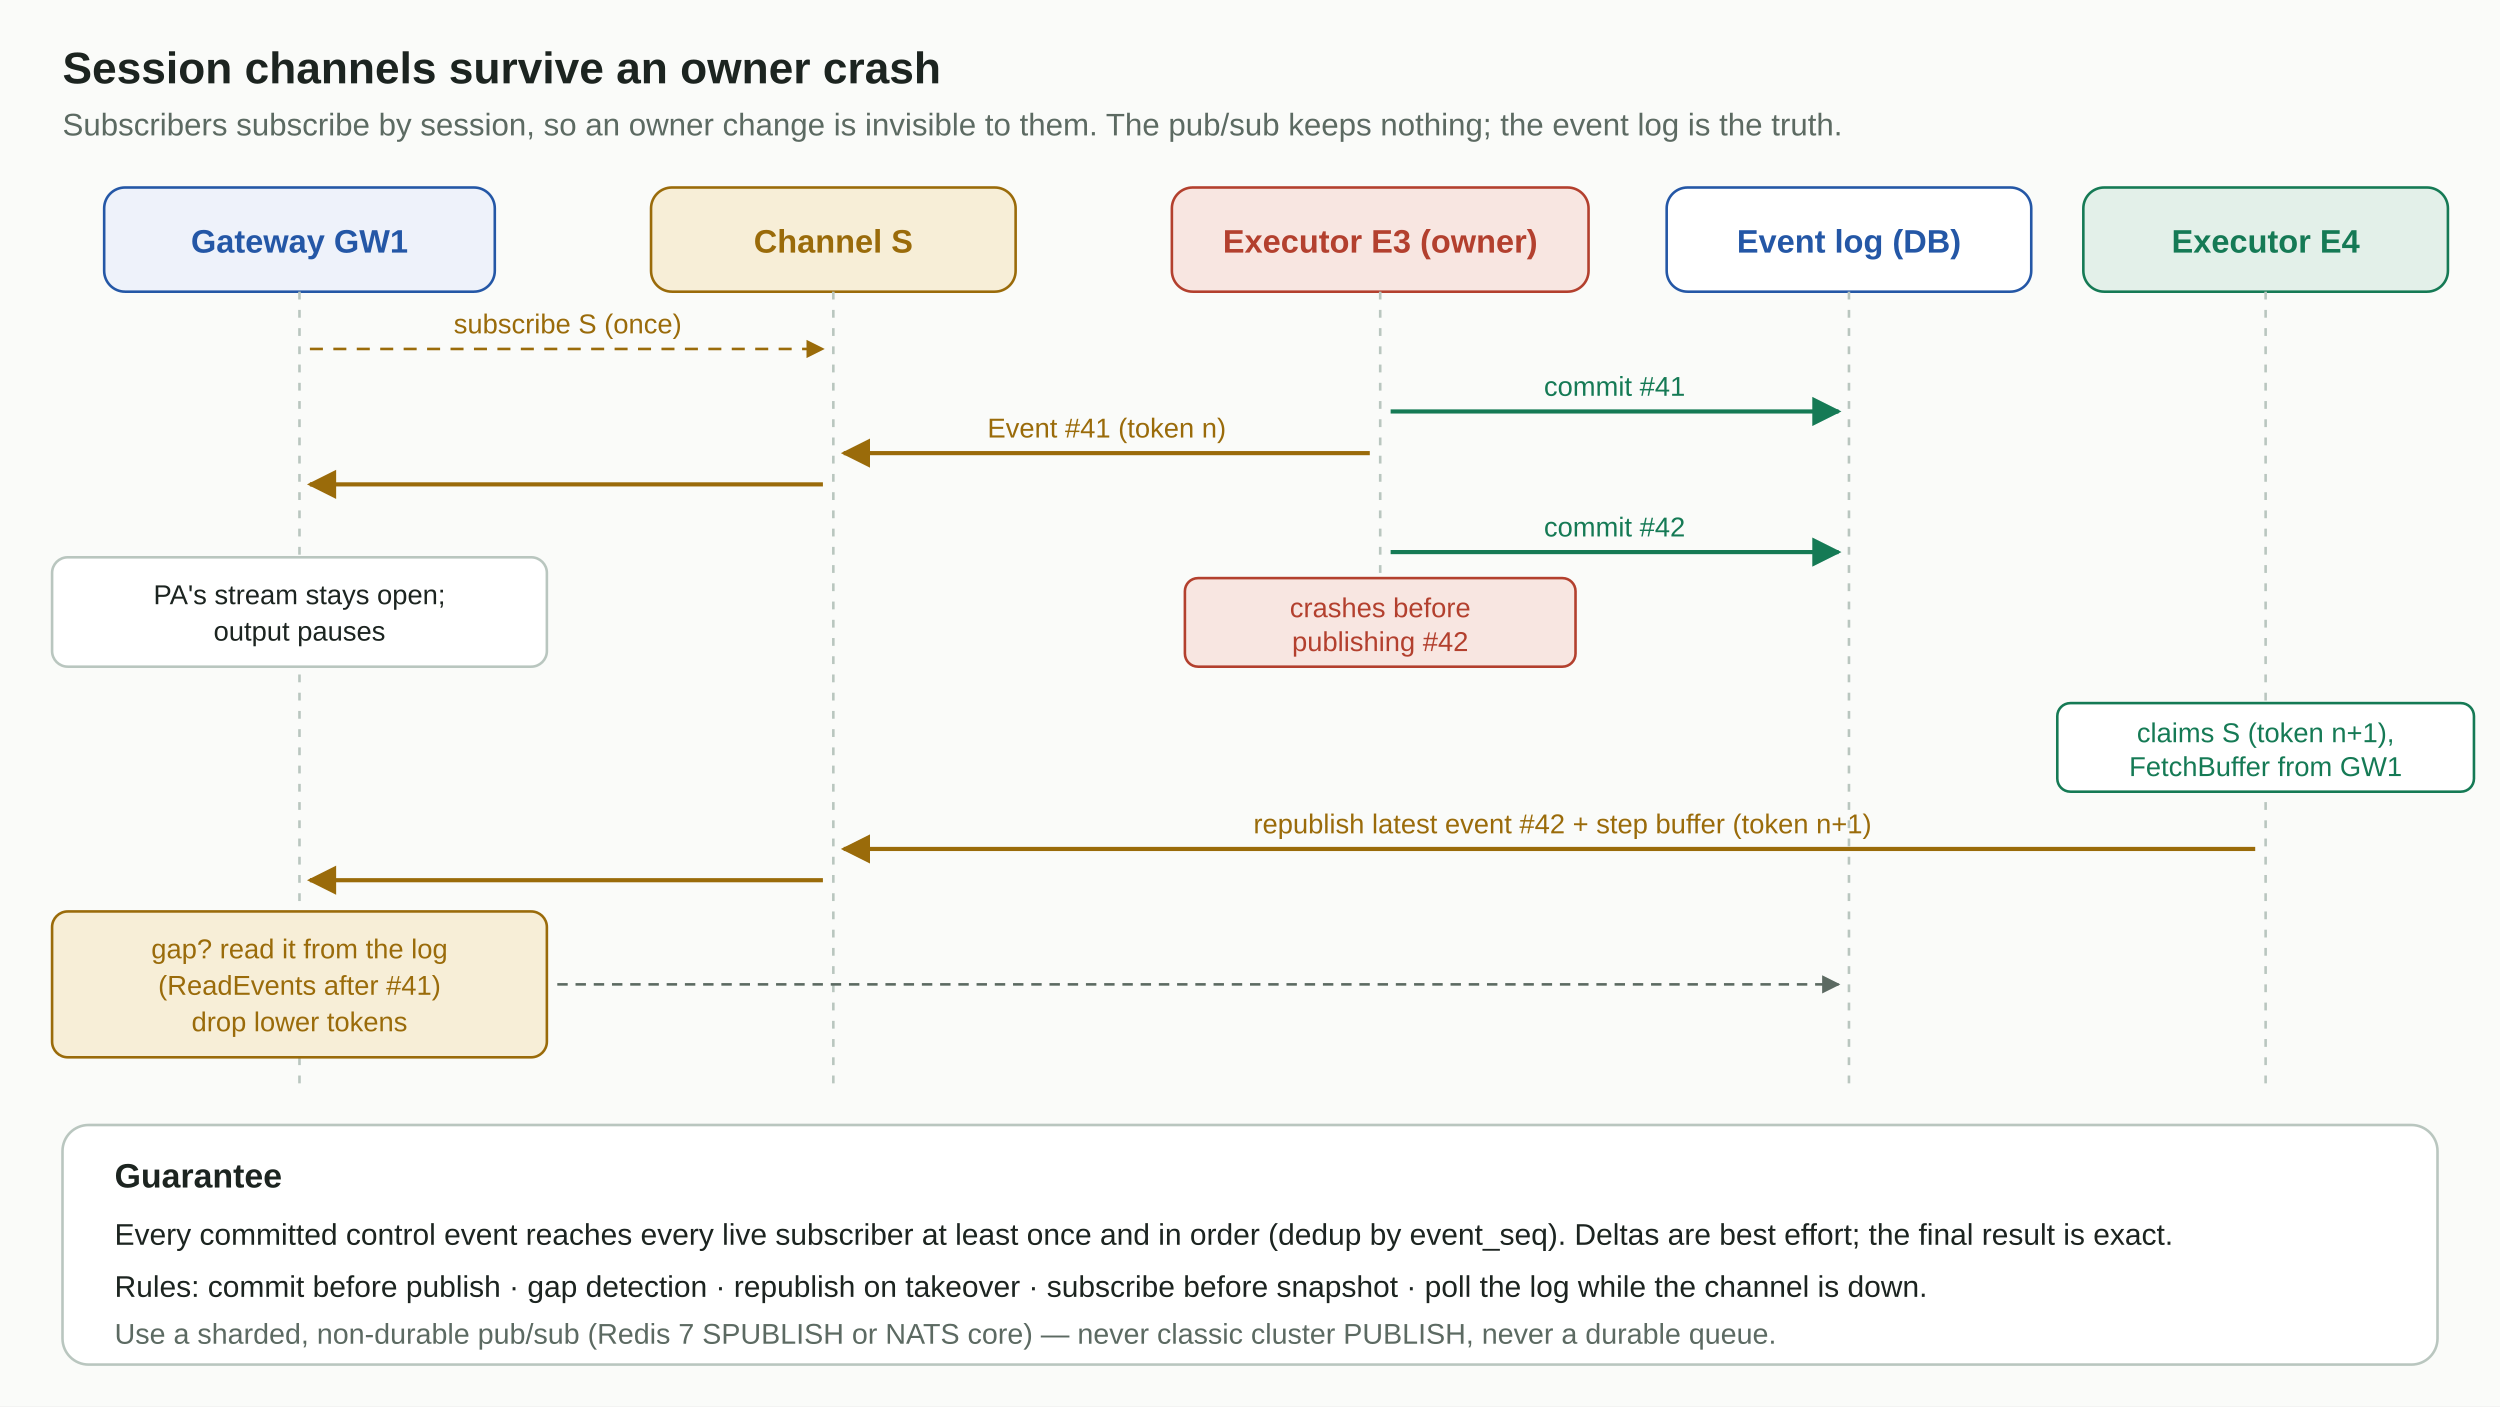
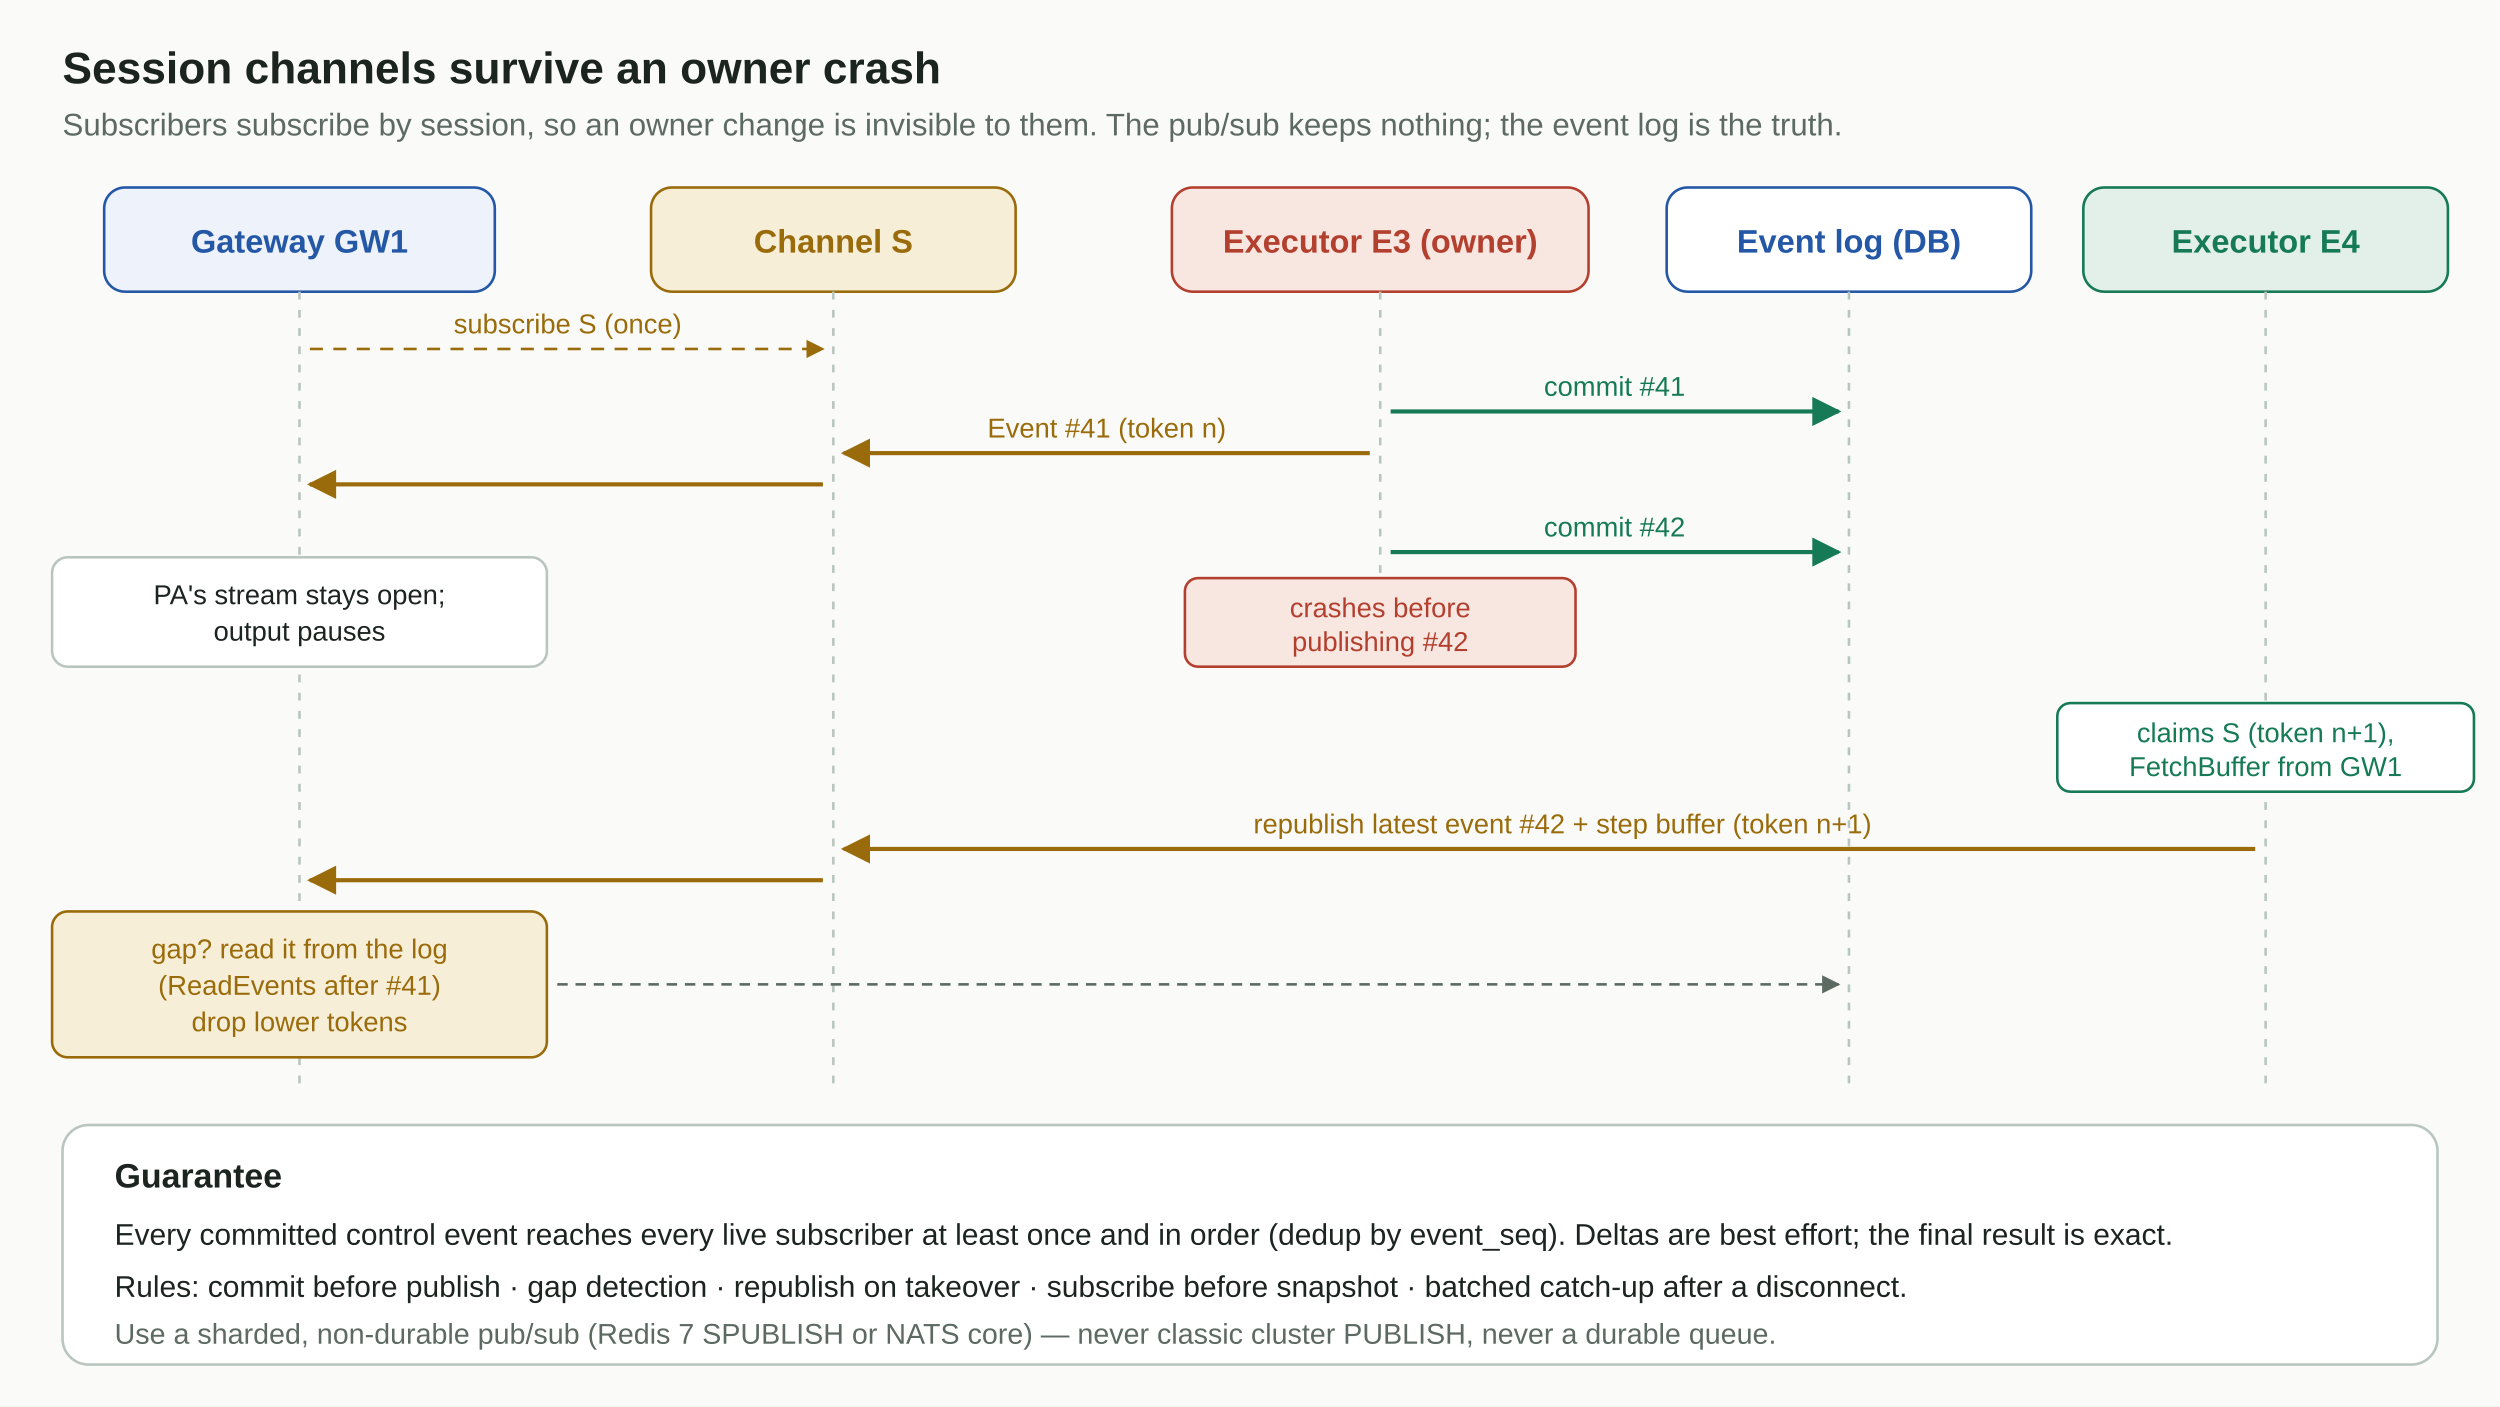
<svg xmlns="http://www.w3.org/2000/svg" viewBox="0 0 960 540" font-family="Arial, Helvetica, sans-serif">
  <defs>
    <marker id="ar" viewBox="0 0 10 10" refX="9" refY="5" markerWidth="7" markerHeight="7" orient="auto-start-reverse">
      <path d="M0 0L10 5L0 10z" fill="#5c6a62" />
    </marker>
    <marker id="ab" viewBox="0 0 10 10" refX="9" refY="5" markerWidth="7" markerHeight="7" orient="auto-start-reverse">
      <path d="M0 0L10 5L0 10z" fill="#2457a6" />
    </marker>
    <marker id="ag" viewBox="0 0 10 10" refX="9" refY="5" markerWidth="7" markerHeight="7" orient="auto-start-reverse">
      <path d="M0 0L10 5L0 10z" fill="#157a55" />
    </marker>
    <marker id="ao" viewBox="0 0 10 10" refX="9" refY="5" markerWidth="7" markerHeight="7" orient="auto-start-reverse">
      <path d="M0 0L10 5L0 10z" fill="#9a6b0a" />
    </marker>
  </defs>
  <rect x="0" y="0" width="960" height="540" fill="#fafbf9" />
  <text x="24" y="32" font-size="17" font-weight="bold" fill="#1c2420">Session channels survive an owner crash</text>
  <text x="24" y="52" font-size="12" fill="#5c6a62">Subscribers subscribe by session, so an owner change is invisible to them. The pub/sub keeps nothing; the event log is the truth.</text>
  <rect x="40" y="72" width="150" height="40" rx="8" fill="#eef2fa" stroke="#2457a6" />
  <text x="115" y="97" font-size="12.5" font-weight="bold" text-anchor="middle" fill="#2457a6">Gateway GW1</text>
  <rect x="250" y="72" width="140" height="40" rx="8" fill="#f7eed7" stroke="#9a6b0a" />
  <text x="320" y="97" font-size="12.5" font-weight="bold" text-anchor="middle" fill="#9a6b0a">Channel S</text>
  <rect x="450" y="72" width="160" height="40" rx="8" fill="#f8e6e1" stroke="#b3402e" />
  <text x="530" y="97" font-size="12.5" font-weight="bold" text-anchor="middle" fill="#b3402e">Executor E3 (owner)</text>
  <rect x="640" y="72" width="140" height="40" rx="8" fill="#ffffff" stroke="#2457a6" />
  <text x="710" y="97" font-size="12.5" font-weight="bold" text-anchor="middle" fill="#2457a6">Event log (DB)</text>
  <rect x="800" y="72" width="140" height="40" rx="8" fill="#e3f0e9" stroke="#157a55" />
  <text x="870" y="97" font-size="12.5" font-weight="bold" text-anchor="middle" fill="#157a55">Executor E4</text>
  <line x1="115" y1="112" x2="115" y2="420" stroke="#b9c6bf" stroke-dasharray="3 4" />
  <line x1="320" y1="112" x2="320" y2="420" stroke="#b9c6bf" stroke-dasharray="3 4" />
  <line x1="530" y1="112" x2="530" y2="250" stroke="#b9c6bf" stroke-dasharray="3 4" />
  <line x1="710" y1="112" x2="710" y2="420" stroke="#b9c6bf" stroke-dasharray="3 4" />
  <line x1="870" y1="112" x2="870" y2="420" stroke="#b9c6bf" stroke-dasharray="3 4" />
  <line x1="119" y1="134" x2="316" y2="134" stroke="#9a6b0a" stroke-dasharray="5 4" marker-end="url(#ao)" />
  <text x="218" y="128" font-size="10.5" text-anchor="middle" fill="#9a6b0a">subscribe S (once)</text>
  <line x1="534" y1="158" x2="706" y2="158" stroke="#157a55" stroke-width="1.6" marker-end="url(#ag)" />
  <text x="620" y="152" font-size="10.5" text-anchor="middle" fill="#157a55">commit #41</text>
  <line x1="526" y1="174" x2="324" y2="174" stroke="#9a6b0a" stroke-width="1.6" marker-end="url(#ao)" />
  <text x="425" y="168" font-size="10.5" text-anchor="middle" fill="#9a6b0a">Event #41 (token n)</text>
  <line x1="316" y1="186" x2="119" y2="186" stroke="#9a6b0a" stroke-width="1.6" marker-end="url(#ao)" />
  <line x1="534" y1="212" x2="706" y2="212" stroke="#157a55" stroke-width="1.6" marker-end="url(#ag)" />
  <text x="620" y="206" font-size="10.5" text-anchor="middle" fill="#157a55">commit #42</text>
  <rect x="455" y="222" width="150" height="34" rx="5" fill="#f8e6e1" stroke="#b3402e" />
  <text x="530" y="237" font-size="10.5" text-anchor="middle" fill="#b3402e">crashes before</text>
  <text x="530" y="250" font-size="10.5" text-anchor="middle" fill="#b3402e">publishing #42</text>
  <rect x="20" y="214" width="190" height="42" rx="6" fill="#ffffff" stroke="#b9c6bf" />
  <text x="115" y="232" font-size="10.5" text-anchor="middle" fill="#1c2420">PA's stream stays open;</text>
  <text x="115" y="246" font-size="10.5" text-anchor="middle" fill="#1c2420">output pauses</text>
  <rect x="790" y="270" width="160" height="34" rx="5" fill="#ffffff" stroke="#157a55" />
  <text x="870" y="285" font-size="10.5" text-anchor="middle" fill="#157a55">claims S (token n+1),</text>
  <text x="870" y="298" font-size="10.5" text-anchor="middle" fill="#157a55">FetchBuffer from GW1</text>
  <line x1="866" y1="326" x2="324" y2="326" stroke="#9a6b0a" stroke-width="1.6" marker-end="url(#ao)" />
  <text x="600" y="320" font-size="10.5" text-anchor="middle" fill="#9a6b0a">republish latest event #42 + step buffer (token n+1)</text>
  <line x1="316" y1="338" x2="119" y2="338" stroke="#9a6b0a" stroke-width="1.6" marker-end="url(#ao)" />
  <rect x="20" y="350" width="190" height="56" rx="6" fill="#f7eed7" stroke="#9a6b0a" />
  <text x="115" y="368" font-size="10.5" text-anchor="middle" fill="#9a6b0a">gap? read it from the log</text>
  <text x="115" y="382" font-size="10.5" text-anchor="middle" fill="#9a6b0a">(ReadEvents after #41)</text>
  <text x="115" y="396" font-size="10.5" text-anchor="middle" fill="#9a6b0a">drop lower tokens</text>
  <line x1="214" y1="378" x2="706" y2="378" stroke="#5c6a62" stroke-dasharray="4 3" marker-end="url(#ar)" />
  <rect x="24" y="432" width="912" height="92" rx="10" fill="#ffffff" stroke="#b9c6bf" />
  <text x="44" y="456" font-size="13" font-weight="bold" fill="#1c2420">Guarantee</text>
  <text x="44" y="478" font-size="11.5" fill="#1c2420">Every committed control event reaches every live subscriber at least once and in order (dedup by event_seq). Deltas are best effort; the final result is exact.</text>
-   <text x="44" y="498" font-size="11.5" fill="#1c2420">Rules: commit before publish · gap detection · republish on takeover · subscribe before snapshot · poll the log while the channel is down.</text>
+   <text x="44" y="498" font-size="11.5" fill="#1c2420">Rules: commit before publish · gap detection · republish on takeover · subscribe before snapshot · batched catch-up after a disconnect.</text>
  <text x="44" y="516" font-size="11" fill="#5c6a62">Use a sharded, non-durable pub/sub (Redis 7 SPUBLISH or NATS core) — never classic cluster PUBLISH, never a durable queue.</text>
</svg>
